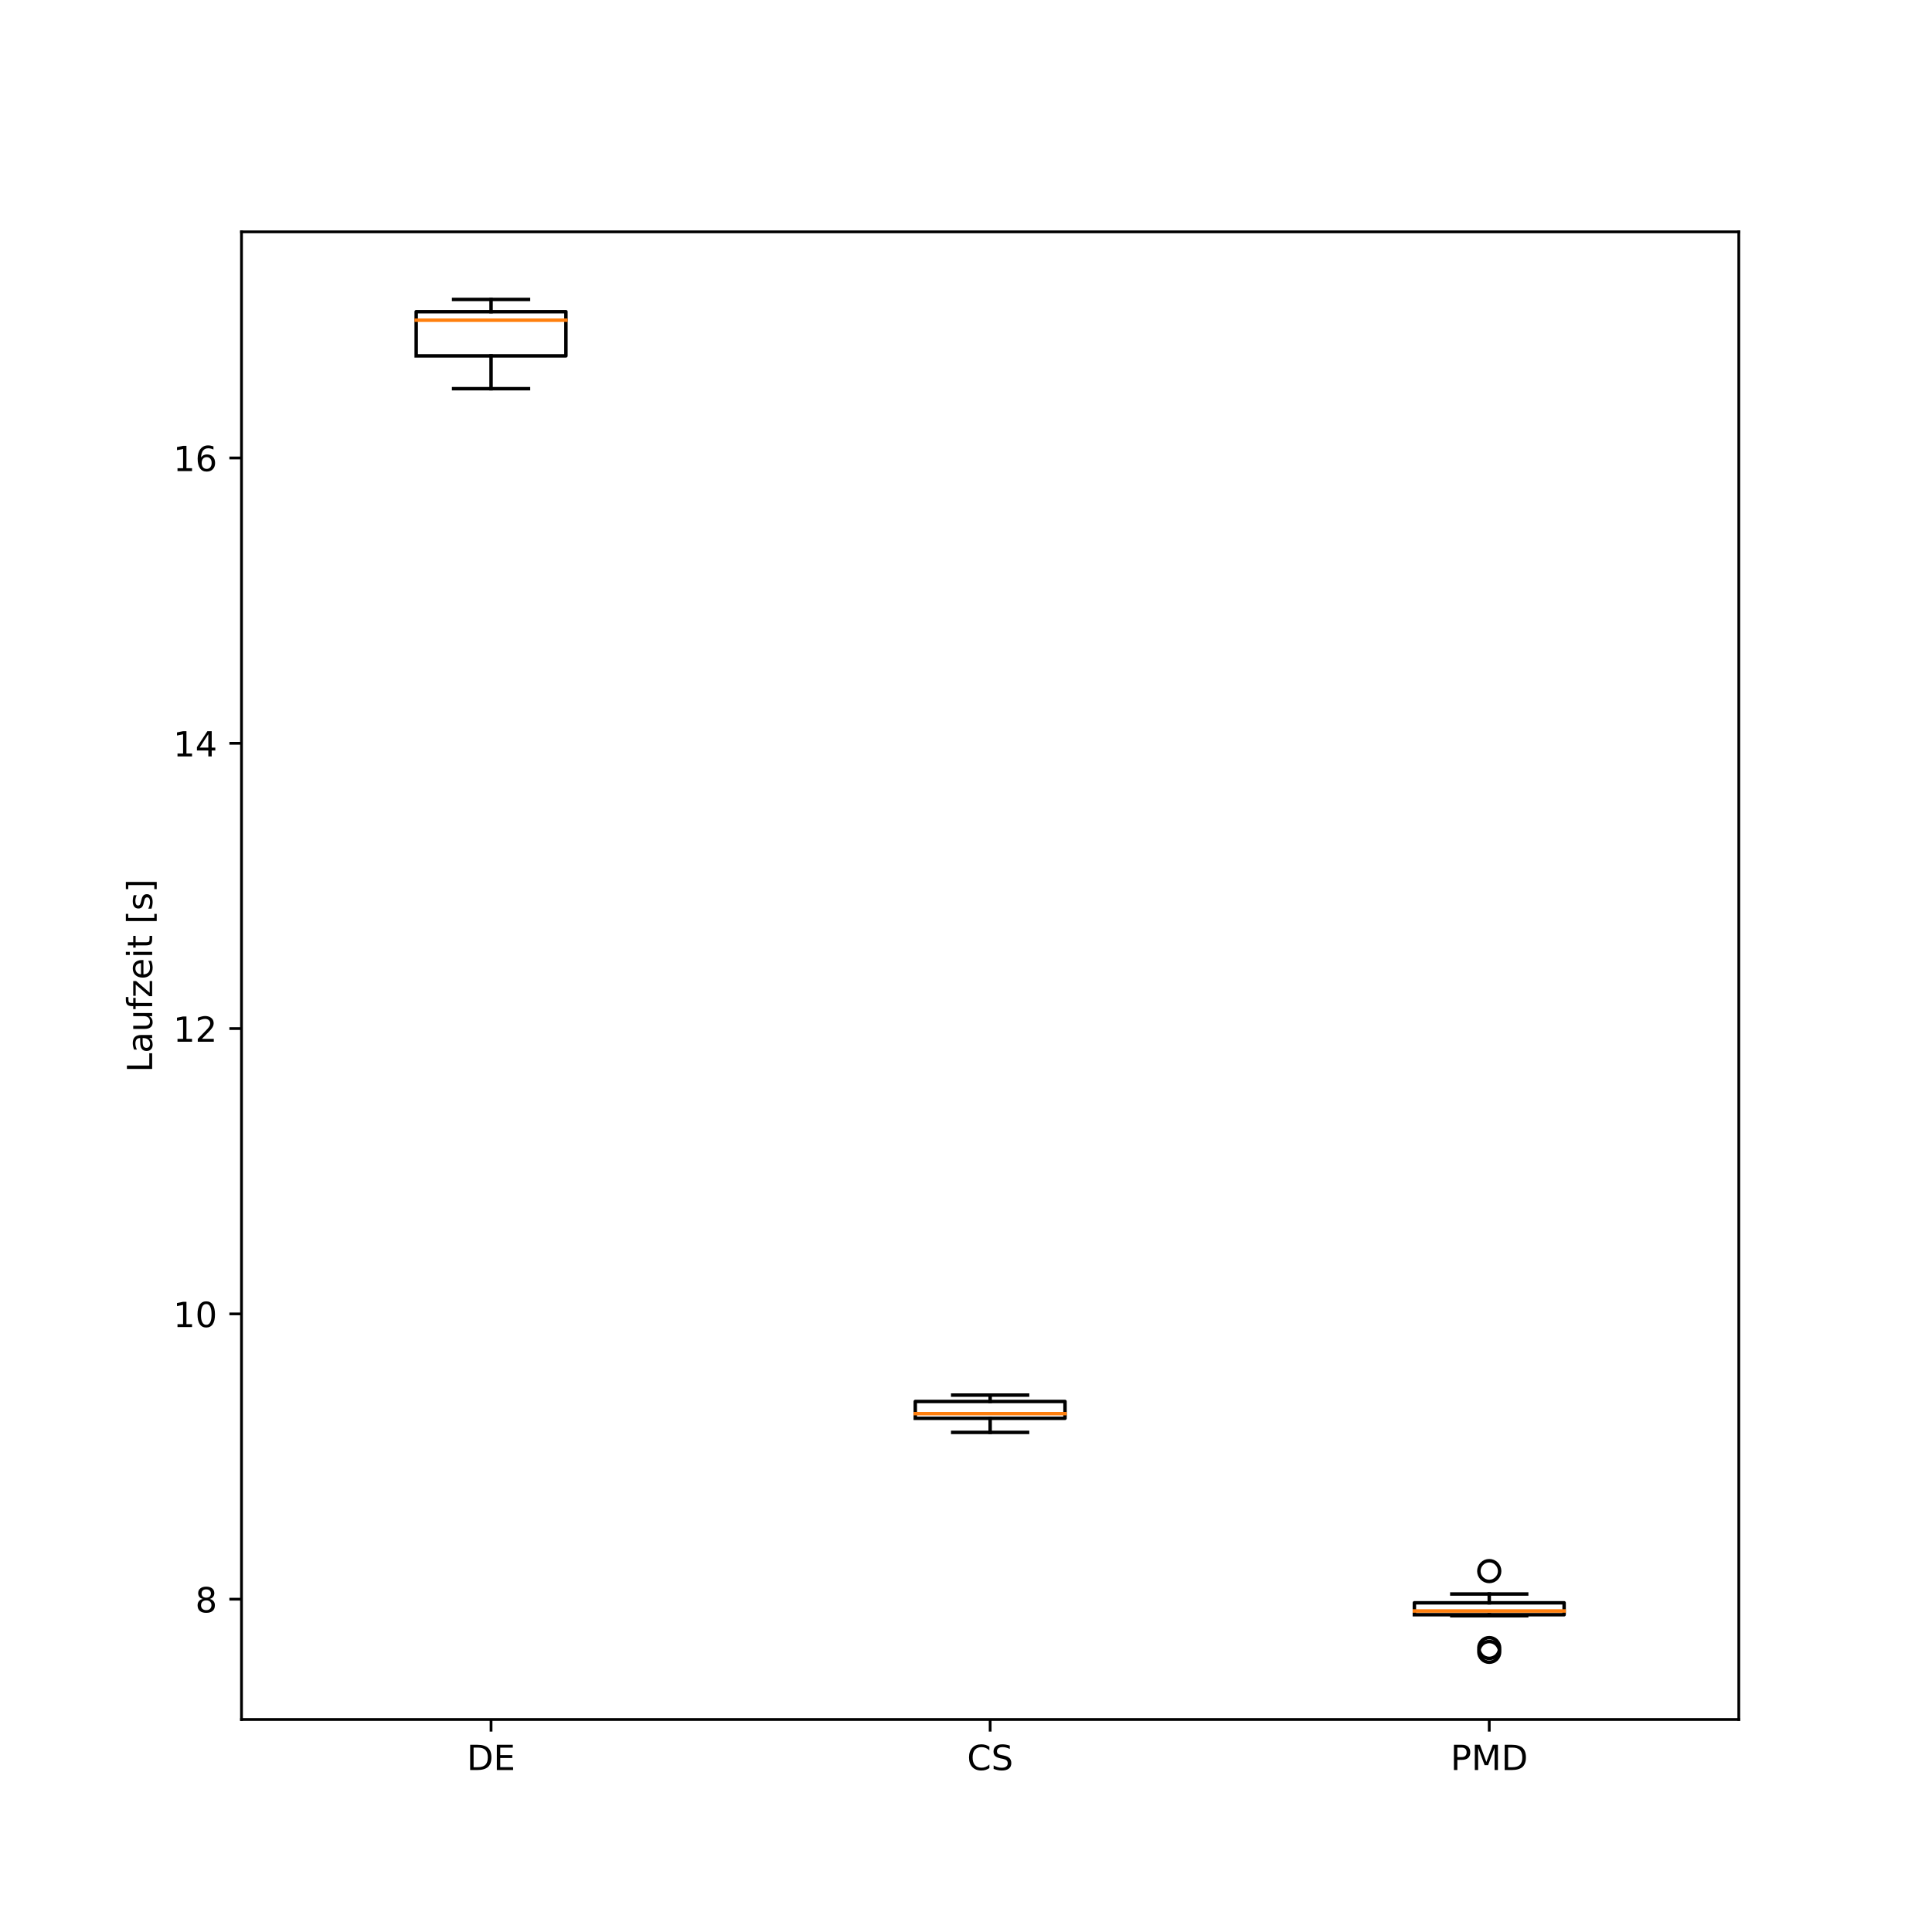
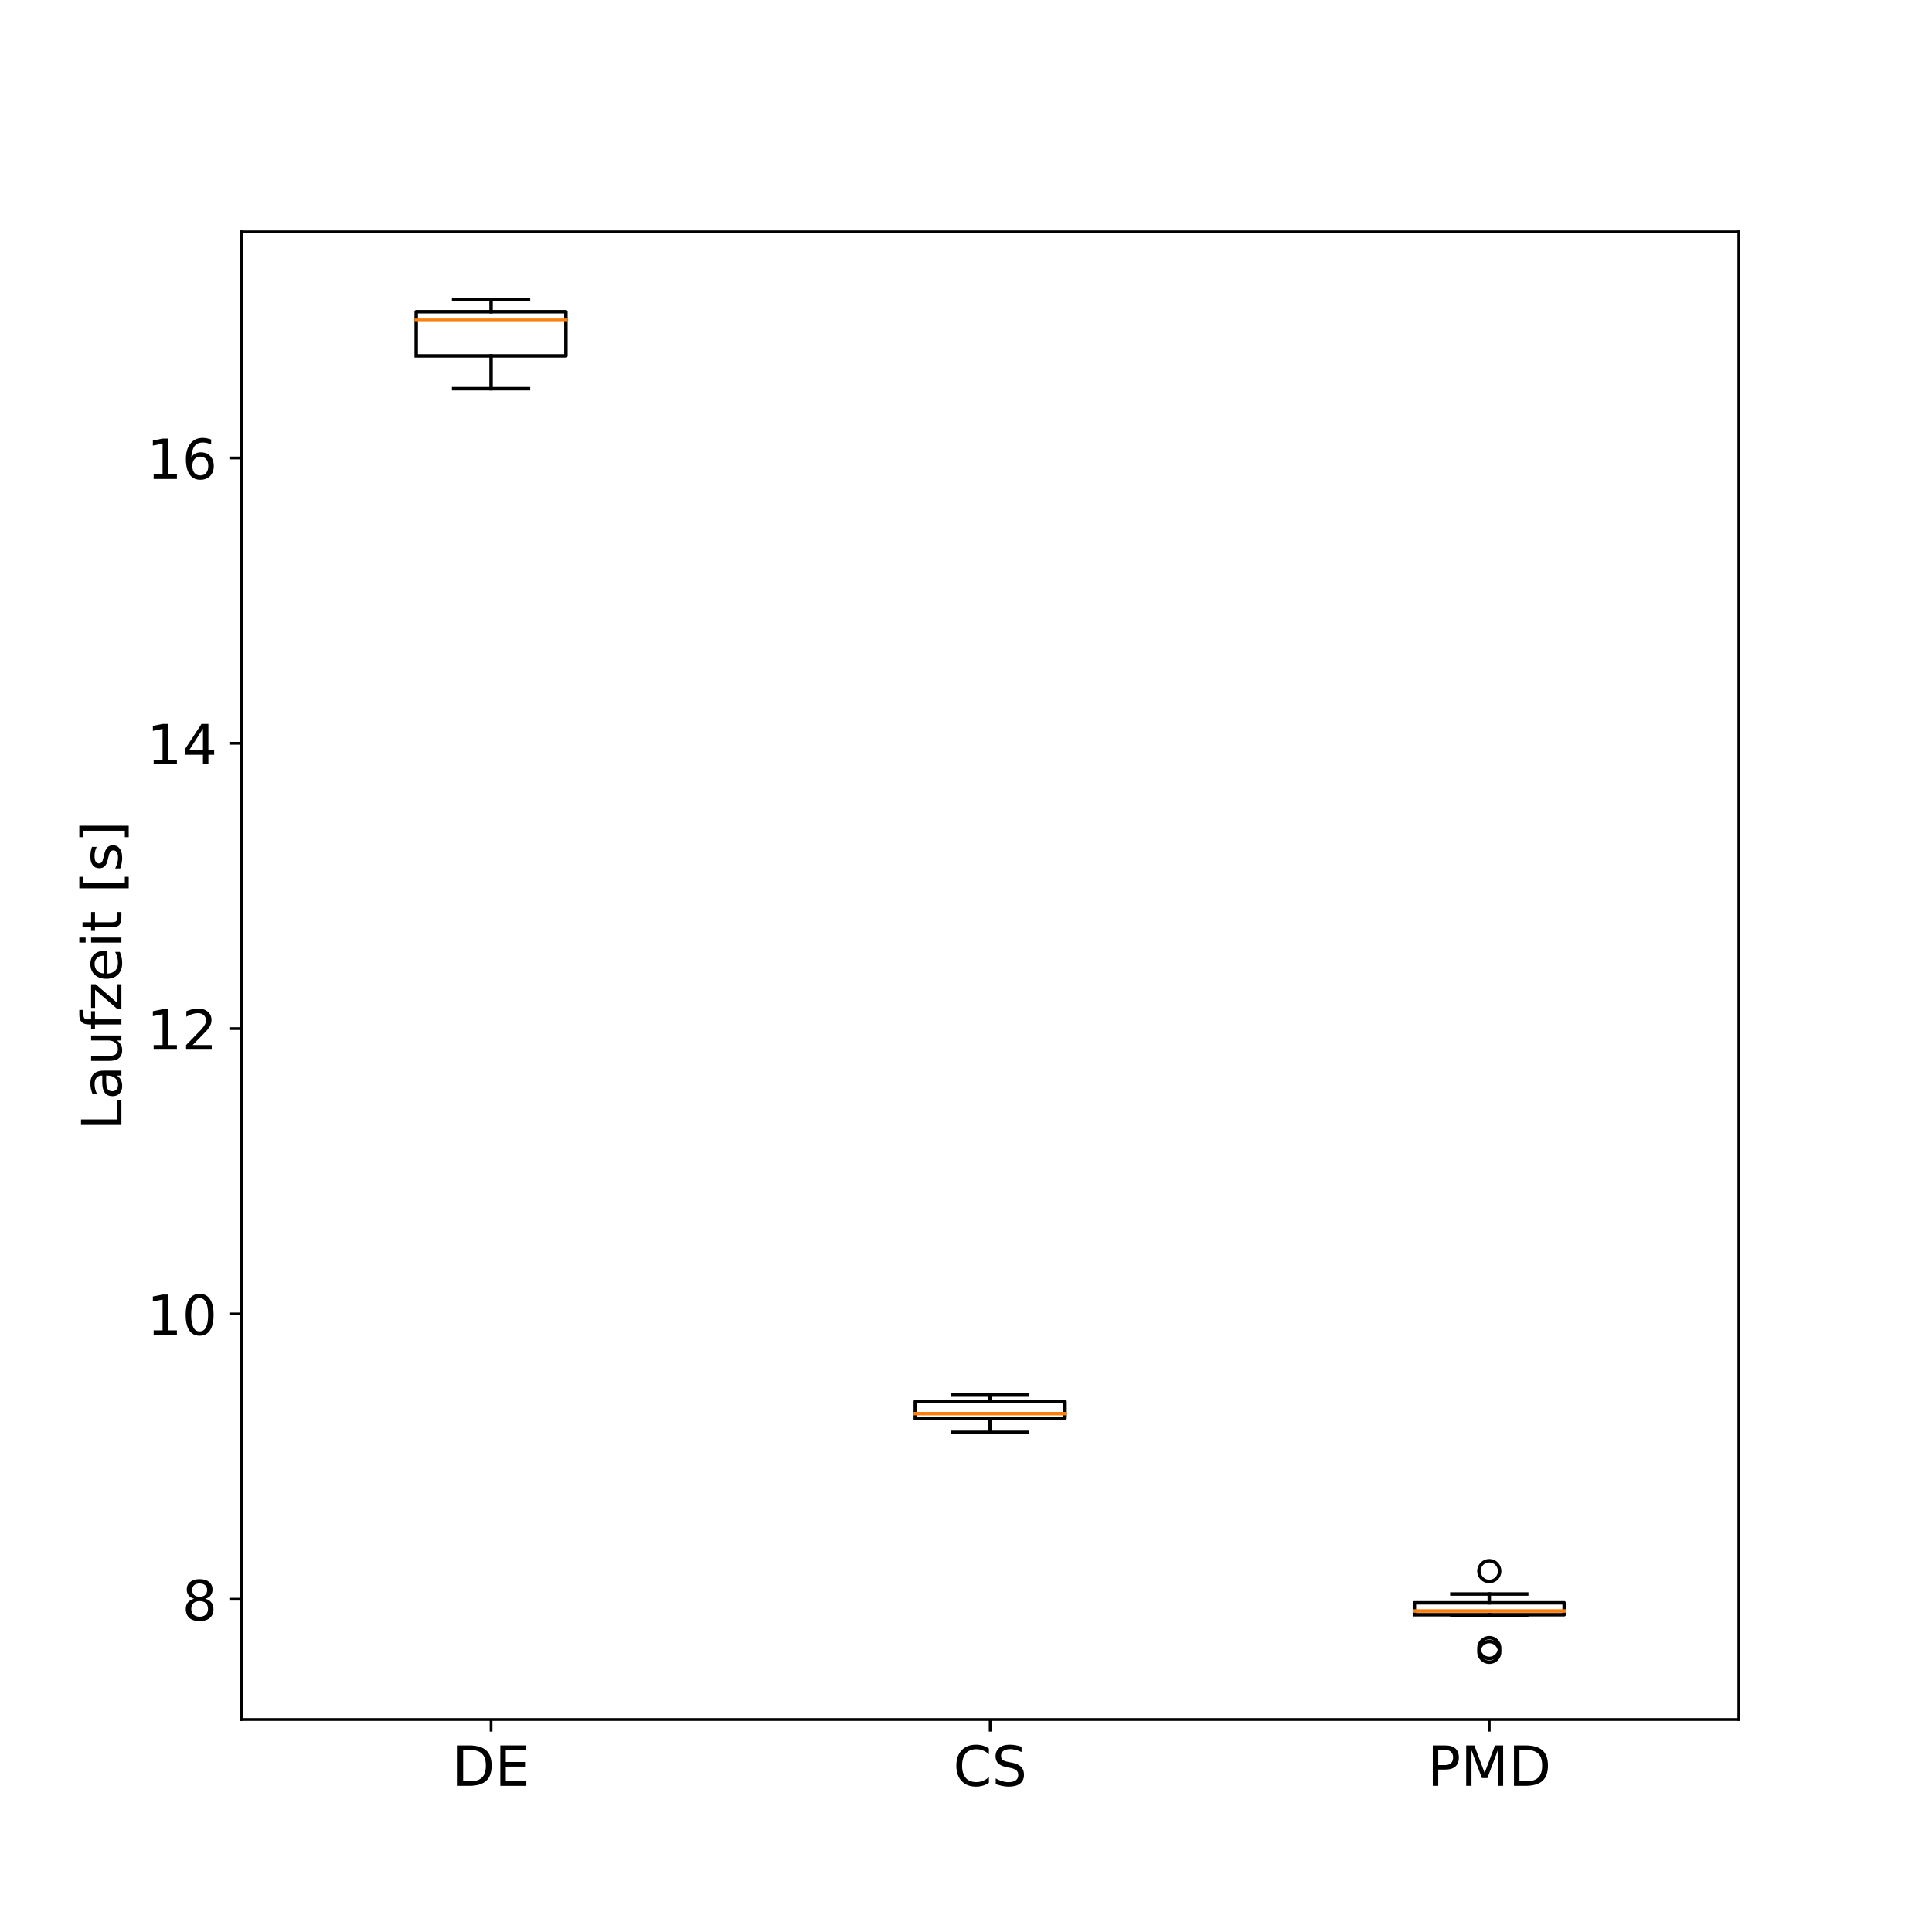
<svg xmlns="http://www.w3.org/2000/svg" xmlns:xlink="http://www.w3.org/1999/xlink" height="558pt" version="1.1" viewBox="0 0 558 558" width="558pt">
  <defs>
    <style type="text/css">*{stroke-linecap:butt;stroke-linejoin:round;}</style>
  </defs>
  <g id="figure_1">
    <g id="patch_1">
      <path d="M 0 558  L 558 558  L 558 0  L 0 0  z " style="fill:#ffffff;" />
    </g>
    <g id="axes_1">
      <g id="patch_2">
        <path d="M 69.75 496.62  L 502.2 496.62  L 502.2 66.96  L 69.75 66.96  z " style="fill:#ffffff;" />
      </g>
      <g id="matplotlib.axis_1">
        <g id="xtick_1">
          <g id="line2d_1">
            <defs>
-               <path d="M 0 0  L 0 3.5  " id="m7b63e7bf6f" style="stroke:#000000;stroke-width:0.8;" />
+               <path d="M 0 0  L 0 3.5  " id="maa8c1b8779" style="stroke:#000000;stroke-width:0.8;" />
            </defs>
            <g>
-               <use style="stroke:#000000;stroke-width:0.8;" x="141.825" xlink:href="#m7b63e7bf6f" y="496.62" />
+               <use style="stroke:#000000;stroke-width:0.8;" x="141.825" xlink:href="#maa8c1b8779" y="496.62" />
            </g>
          </g>
          <g id="text_1">
-             <g transform="translate(134.8156 511.2184)scale(0.1 -0.1)">
-               <defs>
-                 <path d="M 1259 4147  L 1259 519  L 2022 519  Q 2988 519 3436 956  Q 3884 1394 3884 2338  Q 3884 3275 3436 3711  Q 2988 4147 2022 4147  L 1259 4147  z M 628 4666  L 1925 4666  Q 3281 4666 3915 4102  Q 4550 3538 4550 2338  Q 4550 1131 3912 565  Q 3275 0 1925 0  L 628 0  L 628 4666  z " id="DejaVuSans-44" transform="scale(0.015625)" />
-                 <path d="M 628 4666  L 3578 4666  L 3578 4134  L 1259 4134  L 1259 2753  L 3481 2753  L 3481 2222  L 1259 2222  L 1259 531  L 3634 531  L 3634 0  L 628 0  L 628 4666  z " id="DejaVuSans-45" transform="scale(0.015625)" />
-               </defs>
-               <use xlink:href="#DejaVuSans-44" />
-               <use x="77.002" xlink:href="#DejaVuSans-45" />
+             <g transform="translate(130.61 515.7775)scale(0.16 -0.16)">
+               <defs>
+                 <path d="M 19.672 64.797  L 19.672 8.109  L 31.594 8.109  Q 46.688 8.109 53.688 14.938  Q 60.688 21.781 60.688 36.531  Q 60.688 51.172 53.688 57.984  Q 46.688 64.797 31.594 64.797  z M 9.812 72.906  L 30.078 72.906  Q 51.266 72.906 61.172 64.094  Q 71.094 55.281 71.094 36.531  Q 71.094 17.672 61.125 8.828  Q 51.172 0 30.078 0  L 9.812 0  z " id="DejaVuSans-68" />
+                 <path d="M 9.812 72.906  L 55.906 72.906  L 55.906 64.594  L 19.672 64.594  L 19.672 43.016  L 54.391 43.016  L 54.391 34.719  L 19.672 34.719  L 19.672 8.297  L 56.781 8.297  L 56.781 0  L 9.812 0  z " id="DejaVuSans-69" />
+               </defs>
+               <use xlink:href="#DejaVuSans-68" />
+               <use x="77.002" xlink:href="#DejaVuSans-69" />
            </g>
          </g>
        </g>
        <g id="xtick_2">
          <g id="line2d_2">
            <g>
-               <use style="stroke:#000000;stroke-width:0.8;" x="285.975" xlink:href="#m7b63e7bf6f" y="496.62" />
+               <use style="stroke:#000000;stroke-width:0.8;" x="285.975" xlink:href="#maa8c1b8779" y="496.62" />
            </g>
          </g>
          <g id="text_2">
-             <g transform="translate(279.3094 511.2184)scale(0.1 -0.1)">
-               <defs>
-                 <path d="M 4122 4306  L 4122 3641  Q 3803 3938 3442 4084  Q 3081 4231 2675 4231  Q 1875 4231 1450 3742  Q 1025 3253 1025 2328  Q 1025 1406 1450 917  Q 1875 428 2675 428  Q 3081 428 3442 575  Q 3803 722 4122 1019  L 4122 359  Q 3791 134 3420 21  Q 3050 -91 2638 -91  Q 1578 -91 968 557  Q 359 1206 359 2328  Q 359 3453 968 4101  Q 1578 4750 2638 4750  Q 3056 4750 3426 4639  Q 3797 4528 4122 4306  z " id="DejaVuSans-43" transform="scale(0.015625)" />
-                 <path d="M 3425 4513  L 3425 3897  Q 3066 4069 2747 4153  Q 2428 4238 2131 4238  Q 1616 4238 1336 4038  Q 1056 3838 1056 3469  Q 1056 3159 1242 3001  Q 1428 2844 1947 2747  L 2328 2669  Q 3034 2534 3370 2195  Q 3706 1856 3706 1288  Q 3706 609 3251 259  Q 2797 -91 1919 -91  Q 1588 -91 1214 -16  Q 841 59 441 206  L 441 856  Q 825 641 1194 531  Q 1563 422 1919 422  Q 2459 422 2753 634  Q 3047 847 3047 1241  Q 3047 1584 2836 1778  Q 2625 1972 2144 2069  L 1759 2144  Q 1053 2284 737 2584  Q 422 2884 422 3419  Q 422 4038 858 4394  Q 1294 4750 2059 4750  Q 2388 4750 2728 4690  Q 3069 4631 3425 4513  z " id="DejaVuSans-53" transform="scale(0.015625)" />
-               </defs>
-               <use xlink:href="#DejaVuSans-43" />
-               <use x="69.824" xlink:href="#DejaVuSans-53" />
+             <g transform="translate(275.31 515.7775)scale(0.16 -0.16)">
+               <defs>
+                 <path d="M 64.406 67.281  L 64.406 56.891  Q 59.422 61.531 53.781 63.812  Q 48.141 66.109 41.797 66.109  Q 29.297 66.109 22.656 58.469  Q 16.016 50.828 16.016 36.375  Q 16.016 21.969 22.656 14.328  Q 29.297 6.688 41.797 6.688  Q 48.141 6.688 53.781 8.984  Q 59.422 11.281 64.406 15.922  L 64.406 5.609  Q 59.234 2.094 53.438 0.328  Q 47.656 -1.422 41.219 -1.422  Q 24.656 -1.422 15.125 8.703  Q 5.609 18.844 5.609 36.375  Q 5.609 53.953 15.125 64.078  Q 24.656 74.219 41.219 74.219  Q 47.75 74.219 53.531 72.484  Q 59.328 70.75 64.406 67.281  z " id="DejaVuSans-67" />
+                 <path d="M 53.516 70.516  L 53.516 60.891  Q 47.906 63.578 42.922 64.891  Q 37.938 66.219 33.297 66.219  Q 25.25 66.219 20.875 63.094  Q 16.5 59.969 16.5 54.203  Q 16.5 49.359 19.406 46.891  Q 22.312 44.438 30.422 42.922  L 36.375 41.703  Q 47.406 39.594 52.656 34.297  Q 57.906 29 57.906 20.125  Q 57.906 9.516 50.797 4.047  Q 43.703 -1.422 29.984 -1.422  Q 24.812 -1.422 18.969 -0.25  Q 13.141 0.922 6.891 3.219  L 6.891 13.375  Q 12.891 10.016 18.656 8.297  Q 24.422 6.594 29.984 6.594  Q 38.422 6.594 43.016 9.906  Q 47.609 13.234 47.609 19.391  Q 47.609 24.75 44.312 27.781  Q 41.016 30.812 33.5 32.328  L 27.484 33.5  Q 16.453 35.688 11.516 40.375  Q 6.594 45.062 6.594 53.422  Q 6.594 63.094 13.406 68.656  Q 20.219 74.219 32.172 74.219  Q 37.312 74.219 42.625 73.281  Q 47.953 72.359 53.516 70.516  z " id="DejaVuSans-83" />
+               </defs>
+               <use xlink:href="#DejaVuSans-67" />
+               <use x="69.824" xlink:href="#DejaVuSans-83" />
            </g>
          </g>
        </g>
        <g id="xtick_3">
          <g id="line2d_3">
            <g>
-               <use style="stroke:#000000;stroke-width:0.8;" x="430.125" xlink:href="#m7b63e7bf6f" y="496.62" />
+               <use style="stroke:#000000;stroke-width:0.8;" x="430.125" xlink:href="#maa8c1b8779" y="496.62" />
            </g>
          </g>
          <g id="text_3">
-             <g transform="translate(418.9461 511.2184)scale(0.1 -0.1)">
-               <defs>
-                 <path d="M 1259 4147  L 1259 2394  L 2053 2394  Q 2494 2394 2734 2622  Q 2975 2850 2975 3272  Q 2975 3691 2734 3919  Q 2494 4147 2053 4147  L 1259 4147  z M 628 4666  L 2053 4666  Q 2838 4666 3239 4311  Q 3641 3956 3641 3272  Q 3641 2581 3239 2228  Q 2838 1875 2053 1875  L 1259 1875  L 1259 0  L 628 0  L 628 4666  z " id="DejaVuSans-50" transform="scale(0.015625)" />
-                 <path d="M 628 4666  L 1569 4666  L 2759 1491  L 3956 4666  L 4897 4666  L 4897 0  L 4281 0  L 4281 4097  L 3078 897  L 2444 897  L 1241 4097  L 1241 0  L 628 0  L 628 4666  z " id="DejaVuSans-4d" transform="scale(0.015625)" />
-               </defs>
-               <use xlink:href="#DejaVuSans-50" />
-               <use x="60.303" xlink:href="#DejaVuSans-4d" />
-               <use x="146.582" xlink:href="#DejaVuSans-44" />
+             <g transform="translate(412.2387 515.7775)scale(0.16 -0.16)">
+               <defs>
+                 <path d="M 19.672 64.797  L 19.672 37.406  L 32.078 37.406  Q 38.969 37.406 42.719 40.969  Q 46.484 44.531 46.484 51.125  Q 46.484 57.672 42.719 61.234  Q 38.969 64.797 32.078 64.797  z M 9.812 72.906  L 32.078 72.906  Q 44.344 72.906 50.609 67.359  Q 56.891 61.812 56.891 51.125  Q 56.891 40.328 50.609 34.812  Q 44.344 29.297 32.078 29.297  L 19.672 29.297  L 19.672 0  L 9.812 0  z " id="DejaVuSans-80" />
+                 <path d="M 9.812 72.906  L 24.516 72.906  L 43.109 23.297  L 61.812 72.906  L 76.516 72.906  L 76.516 0  L 66.891 0  L 66.891 64.016  L 48.094 14.016  L 38.188 14.016  L 19.391 64.016  L 19.391 0  L 9.812 0  z " id="DejaVuSans-77" />
+               </defs>
+               <use xlink:href="#DejaVuSans-80" />
+               <use x="60.303" xlink:href="#DejaVuSans-77" />
+               <use x="146.582" xlink:href="#DejaVuSans-68" />
            </g>
          </g>
        </g>
      </g>
      <g id="matplotlib.axis_2">
        <g id="ytick_1">
          <g id="line2d_4">
            <defs>
-               <path d="M 0 0  L -3.5 0  " id="m0426e2a16b" style="stroke:#000000;stroke-width:0.8;" />
+               <path d="M 0 0  L -3.5 0  " id="mec34c9806e" style="stroke:#000000;stroke-width:0.8;" />
            </defs>
            <g>
-               <use style="stroke:#000000;stroke-width:0.8;" x="69.75" xlink:href="#m0426e2a16b" y="461.879" />
+               <use style="stroke:#000000;stroke-width:0.8;" x="69.75" xlink:href="#mec34c9806e" y="461.879" />
            </g>
          </g>
          <g id="text_4">
-             <g transform="translate(56.3875 465.6785)scale(0.1 -0.1)">
-               <defs>
-                 <path d="M 2034 2216  Q 1584 2216 1326 1975  Q 1069 1734 1069 1313  Q 1069 891 1326 650  Q 1584 409 2034 409  Q 2484 409 2743 651  Q 3003 894 3003 1313  Q 3003 1734 2745 1975  Q 2488 2216 2034 2216  z M 1403 2484  Q 997 2584 770 2862  Q 544 3141 544 3541  Q 544 4100 942 4425  Q 1341 4750 2034 4750  Q 2731 4750 3128 4425  Q 3525 4100 3525 3541  Q 3525 3141 3298 2862  Q 3072 2584 2669 2484  Q 3125 2378 3379 2068  Q 3634 1759 3634 1313  Q 3634 634 3220 271  Q 2806 -91 2034 -91  Q 1263 -91 848 271  Q 434 634 434 1313  Q 434 1759 690 2068  Q 947 2378 1403 2484  z M 1172 3481  Q 1172 3119 1398 2916  Q 1625 2713 2034 2713  Q 2441 2713 2670 2916  Q 2900 3119 2900 3481  Q 2900 3844 2670 4047  Q 2441 4250 2034 4250  Q 1625 4250 1398 4047  Q 1172 3844 1172 3481  z " id="DejaVuSans-38" transform="scale(0.015625)" />
-               </defs>
-               <use xlink:href="#DejaVuSans-38" />
+             <g transform="translate(52.57 467.958)scale(0.16 -0.16)">
+               <defs>
+                 <path d="M 31.781 34.625  Q 24.75 34.625 20.719 30.859  Q 16.703 27.094 16.703 20.516  Q 16.703 13.922 20.719 10.156  Q 24.75 6.391 31.781 6.391  Q 38.812 6.391 42.859 10.172  Q 46.922 13.969 46.922 20.516  Q 46.922 27.094 42.891 30.859  Q 38.875 34.625 31.781 34.625  z M 21.922 38.812  Q 15.578 40.375 12.031 44.719  Q 8.5 49.078 8.5 55.328  Q 8.5 64.062 14.719 69.141  Q 20.953 74.219 31.781 74.219  Q 42.672 74.219 48.875 69.141  Q 55.078 64.062 55.078 55.328  Q 55.078 49.078 51.531 44.719  Q 48 40.375 41.703 38.812  Q 48.828 37.156 52.797 32.312  Q 56.781 27.484 56.781 20.516  Q 56.781 9.906 50.312 4.234  Q 43.844 -1.422 31.781 -1.422  Q 19.734 -1.422 13.25 4.234  Q 6.781 9.906 6.781 20.516  Q 6.781 27.484 10.781 32.312  Q 14.797 37.156 21.922 38.812  z M 18.312 54.391  Q 18.312 48.734 21.844 45.562  Q 25.391 42.391 31.781 42.391  Q 38.141 42.391 41.719 45.562  Q 45.312 48.734 45.312 54.391  Q 45.312 60.062 41.719 63.234  Q 38.141 66.406 31.781 66.406  Q 25.391 66.406 21.844 63.234  Q 18.312 60.062 18.312 54.391  z " id="DejaVuSans-56" />
+               </defs>
+               <use xlink:href="#DejaVuSans-56" />
            </g>
          </g>
        </g>
        <g id="ytick_2">
          <g id="line2d_5">
            <g>
-               <use style="stroke:#000000;stroke-width:0.8;" x="69.75" xlink:href="#m0426e2a16b" y="379.476" />
+               <use style="stroke:#000000;stroke-width:0.8;" x="69.75" xlink:href="#mec34c9806e" y="379.476" />
            </g>
          </g>
          <g id="text_5">
-             <g transform="translate(50.025 383.2751)scale(0.1 -0.1)">
-               <defs>
-                 <path d="M 794 531  L 1825 531  L 1825 4091  L 703 3866  L 703 4441  L 1819 4666  L 2450 4666  L 2450 531  L 3481 531  L 3481 0  L 794 0  L 794 531  z " id="DejaVuSans-31" transform="scale(0.015625)" />
-                 <path d="M 2034 4250  Q 1547 4250 1301 3770  Q 1056 3291 1056 2328  Q 1056 1369 1301 889  Q 1547 409 2034 409  Q 2525 409 2770 889  Q 3016 1369 3016 2328  Q 3016 3291 2770 3770  Q 2525 4250 2034 4250  z M 2034 4750  Q 2819 4750 3233 4129  Q 3647 3509 3647 2328  Q 3647 1150 3233 529  Q 2819 -91 2034 -91  Q 1250 -91 836 529  Q 422 1150 422 2328  Q 422 3509 836 4129  Q 1250 4750 2034 4750  z " id="DejaVuSans-30" transform="scale(0.015625)" />
-               </defs>
-               <use xlink:href="#DejaVuSans-31" />
-               <use x="63.623" xlink:href="#DejaVuSans-30" />
+             <g transform="translate(42.39 385.5547)scale(0.16 -0.16)">
+               <defs>
+                 <path d="M 12.406 8.297  L 28.516 8.297  L 28.516 63.922  L 10.984 60.406  L 10.984 69.391  L 28.422 72.906  L 38.281 72.906  L 38.281 8.297  L 54.391 8.297  L 54.391 0  L 12.406 0  z " id="DejaVuSans-49" />
+                 <path d="M 31.781 66.406  Q 24.172 66.406 20.328 58.906  Q 16.5 51.422 16.5 36.375  Q 16.5 21.391 20.328 13.891  Q 24.172 6.391 31.781 6.391  Q 39.453 6.391 43.281 13.891  Q 47.125 21.391 47.125 36.375  Q 47.125 51.422 43.281 58.906  Q 39.453 66.406 31.781 66.406  z M 31.781 74.219  Q 44.047 74.219 50.516 64.516  Q 56.984 54.828 56.984 36.375  Q 56.984 17.969 50.516 8.266  Q 44.047 -1.422 31.781 -1.422  Q 19.531 -1.422 13.062 8.266  Q 6.594 17.969 6.594 36.375  Q 6.594 54.828 13.062 64.516  Q 19.531 74.219 31.781 74.219  z " id="DejaVuSans-48" />
+               </defs>
+               <use xlink:href="#DejaVuSans-49" />
+               <use x="63.623" xlink:href="#DejaVuSans-48" />
            </g>
          </g>
        </g>
        <g id="ytick_3">
          <g id="line2d_6">
            <g>
-               <use style="stroke:#000000;stroke-width:0.8;" x="69.75" xlink:href="#m0426e2a16b" y="297.073" />
+               <use style="stroke:#000000;stroke-width:0.8;" x="69.75" xlink:href="#mec34c9806e" y="297.073" />
            </g>
          </g>
          <g id="text_6">
-             <g transform="translate(50.025 300.8718)scale(0.1 -0.1)">
-               <defs>
-                 <path d="M 1228 531  L 3431 531  L 3431 0  L 469 0  L 469 531  Q 828 903 1448 1529  Q 2069 2156 2228 2338  Q 2531 2678 2651 2914  Q 2772 3150 2772 3378  Q 2772 3750 2511 3984  Q 2250 4219 1831 4219  Q 1534 4219 1204 4116  Q 875 4013 500 3803  L 500 4441  Q 881 4594 1212 4672  Q 1544 4750 1819 4750  Q 2544 4750 2975 4387  Q 3406 4025 3406 3419  Q 3406 3131 3298 2873  Q 3191 2616 2906 2266  Q 2828 2175 2409 1742  Q 1991 1309 1228 531  z " id="DejaVuSans-32" transform="scale(0.015625)" />
-               </defs>
-               <use xlink:href="#DejaVuSans-31" />
-               <use x="63.623" xlink:href="#DejaVuSans-32" />
+             <g transform="translate(42.39 303.1513)scale(0.16 -0.16)">
+               <defs>
+                 <path d="M 19.188 8.297  L 53.609 8.297  L 53.609 0  L 7.328 0  L 7.328 8.297  Q 12.938 14.109 22.625 23.891  Q 32.328 33.688 34.812 36.531  Q 39.547 41.844 41.422 45.531  Q 43.312 49.219 43.312 52.781  Q 43.312 58.594 39.234 62.25  Q 35.156 65.922 28.609 65.922  Q 23.969 65.922 18.812 64.312  Q 13.672 62.703 7.812 59.422  L 7.812 69.391  Q 13.766 71.781 18.938 73  Q 24.125 74.219 28.422 74.219  Q 39.75 74.219 46.484 68.547  Q 53.219 62.891 53.219 53.422  Q 53.219 48.922 51.531 44.891  Q 49.859 40.875 45.406 35.406  Q 44.188 33.984 37.641 27.219  Q 31.109 20.453 19.188 8.297  z " id="DejaVuSans-50" />
+               </defs>
+               <use xlink:href="#DejaVuSans-49" />
+               <use x="63.623" xlink:href="#DejaVuSans-50" />
            </g>
          </g>
        </g>
        <g id="ytick_4">
          <g id="line2d_7">
            <g>
-               <use style="stroke:#000000;stroke-width:0.8;" x="69.75" xlink:href="#m0426e2a16b" y="214.669" />
+               <use style="stroke:#000000;stroke-width:0.8;" x="69.75" xlink:href="#mec34c9806e" y="214.669" />
            </g>
          </g>
          <g id="text_7">
-             <g transform="translate(50.025 218.4684)scale(0.1 -0.1)">
-               <defs>
-                 <path d="M 2419 4116  L 825 1625  L 2419 1625  L 2419 4116  z M 2253 4666  L 3047 4666  L 3047 1625  L 3713 1625  L 3713 1100  L 3047 1100  L 3047 0  L 2419 0  L 2419 1100  L 313 1100  L 313 1709  L 2253 4666  z " id="DejaVuSans-34" transform="scale(0.015625)" />
-               </defs>
-               <use xlink:href="#DejaVuSans-31" />
-               <use x="63.623" xlink:href="#DejaVuSans-34" />
+             <g transform="translate(42.39 220.748)scale(0.16 -0.16)">
+               <defs>
+                 <path d="M 37.797 64.312  L 12.891 25.391  L 37.797 25.391  z M 35.203 72.906  L 47.609 72.906  L 47.609 25.391  L 58.016 25.391  L 58.016 17.188  L 47.609 17.188  L 47.609 0  L 37.797 0  L 37.797 17.188  L 4.891 17.188  L 4.891 26.703  z " id="DejaVuSans-52" />
+               </defs>
+               <use xlink:href="#DejaVuSans-49" />
+               <use x="63.623" xlink:href="#DejaVuSans-52" />
            </g>
          </g>
        </g>
        <g id="ytick_5">
          <g id="line2d_8">
            <g>
-               <use style="stroke:#000000;stroke-width:0.8;" x="69.75" xlink:href="#m0426e2a16b" y="132.266" />
+               <use style="stroke:#000000;stroke-width:0.8;" x="69.75" xlink:href="#mec34c9806e" y="132.266" />
            </g>
          </g>
          <g id="text_8">
-             <g transform="translate(50.025 136.0651)scale(0.1 -0.1)">
-               <defs>
-                 <path d="M 2113 2584  Q 1688 2584 1439 2293  Q 1191 2003 1191 1497  Q 1191 994 1439 701  Q 1688 409 2113 409  Q 2538 409 2786 701  Q 3034 994 3034 1497  Q 3034 2003 2786 2293  Q 2538 2584 2113 2584  z M 3366 4563  L 3366 3988  Q 3128 4100 2886 4159  Q 2644 4219 2406 4219  Q 1781 4219 1451 3797  Q 1122 3375 1075 2522  Q 1259 2794 1537 2939  Q 1816 3084 2150 3084  Q 2853 3084 3261 2657  Q 3669 2231 3669 1497  Q 3669 778 3244 343  Q 2819 -91 2113 -91  Q 1303 -91 875 529  Q 447 1150 447 2328  Q 447 3434 972 4092  Q 1497 4750 2381 4750  Q 2619 4750 2861 4703  Q 3103 4656 3366 4563  z " id="DejaVuSans-36" transform="scale(0.015625)" />
-               </defs>
-               <use xlink:href="#DejaVuSans-31" />
-               <use x="63.623" xlink:href="#DejaVuSans-36" />
+             <g transform="translate(42.39 138.3446)scale(0.16 -0.16)">
+               <defs>
+                 <path d="M 33.016 40.375  Q 26.375 40.375 22.484 35.828  Q 18.609 31.297 18.609 23.391  Q 18.609 15.531 22.484 10.953  Q 26.375 6.391 33.016 6.391  Q 39.656 6.391 43.531 10.953  Q 47.406 15.531 47.406 23.391  Q 47.406 31.297 43.531 35.828  Q 39.656 40.375 33.016 40.375  z M 52.594 71.297  L 52.594 62.312  Q 48.875 64.062 45.094 64.984  Q 41.312 65.922 37.594 65.922  Q 27.828 65.922 22.672 59.328  Q 17.531 52.734 16.797 39.406  Q 19.672 43.656 24.016 45.922  Q 28.375 48.188 33.594 48.188  Q 44.578 48.188 50.953 41.516  Q 57.328 34.859 57.328 23.391  Q 57.328 12.156 50.688 5.359  Q 44.047 -1.422 33.016 -1.422  Q 20.359 -1.422 13.672 8.266  Q 6.984 17.969 6.984 36.375  Q 6.984 53.656 15.188 63.938  Q 23.391 74.219 37.203 74.219  Q 40.922 74.219 44.703 73.484  Q 48.484 72.75 52.594 71.297  z " id="DejaVuSans-54" />
+               </defs>
+               <use xlink:href="#DejaVuSans-49" />
+               <use x="63.623" xlink:href="#DejaVuSans-54" />
            </g>
          </g>
        </g>
        <g id="text_9">
-           <g transform="translate(43.94531 309.7142)rotate(-90)scale(0.1 -0.1)">
+           <g transform="translate(35.0625 326.4688)rotate(-90)scale(0.16 -0.16)">
            <defs>
-               <path d="M 628 4666  L 1259 4666  L 1259 531  L 3531 531  L 3531 0  L 628 0  L 628 4666  z " id="DejaVuSans-4c" transform="scale(0.015625)" />
-               <path d="M 2194 1759  Q 1497 1759 1228 1600  Q 959 1441 959 1056  Q 959 750 1161 570  Q 1363 391 1709 391  Q 2188 391 2477 730  Q 2766 1069 2766 1631  L 2766 1759  L 2194 1759  z M 3341 1997  L 3341 0  L 2766 0  L 2766 531  Q 2569 213 2275 61  Q 1981 -91 1556 -91  Q 1019 -91 701 211  Q 384 513 384 1019  Q 384 1609 779 1909  Q 1175 2209 1959 2209  L 2766 2209  L 2766 2266  Q 2766 2663 2505 2880  Q 2244 3097 1772 3097  Q 1472 3097 1187 3025  Q 903 2953 641 2809  L 641 3341  Q 956 3463 1253 3523  Q 1550 3584 1831 3584  Q 2591 3584 2966 3190  Q 3341 2797 3341 1997  z " id="DejaVuSans-61" transform="scale(0.015625)" />
-               <path d="M 544 1381  L 544 3500  L 1119 3500  L 1119 1403  Q 1119 906 1312 657  Q 1506 409 1894 409  Q 2359 409 2629 706  Q 2900 1003 2900 1516  L 2900 3500  L 3475 3500  L 3475 0  L 2900 0  L 2900 538  Q 2691 219 2414 64  Q 2138 -91 1772 -91  Q 1169 -91 856 284  Q 544 659 544 1381  z M 1991 3584  L 1991 3584  z " id="DejaVuSans-75" transform="scale(0.015625)" />
-               <path d="M 2375 4863  L 2375 4384  L 1825 4384  Q 1516 4384 1395 4259  Q 1275 4134 1275 3809  L 1275 3500  L 2222 3500  L 2222 3053  L 1275 3053  L 1275 0  L 697 0  L 697 3053  L 147 3053  L 147 3500  L 697 3500  L 697 3744  Q 697 4328 969 4595  Q 1241 4863 1831 4863  L 2375 4863  z " id="DejaVuSans-66" transform="scale(0.015625)" />
-               <path d="M 353 3500  L 3084 3500  L 3084 2975  L 922 459  L 3084 459  L 3084 0  L 275 0  L 275 525  L 2438 3041  L 353 3041  L 353 3500  z " id="DejaVuSans-7a" transform="scale(0.015625)" />
-               <path d="M 3597 1894  L 3597 1613  L 953 1613  Q 991 1019 1311 708  Q 1631 397 2203 397  Q 2534 397 2845 478  Q 3156 559 3463 722  L 3463 178  Q 3153 47 2828 -22  Q 2503 -91 2169 -91  Q 1331 -91 842 396  Q 353 884 353 1716  Q 353 2575 817 3079  Q 1281 3584 2069 3584  Q 2775 3584 3186 3129  Q 3597 2675 3597 1894  z M 3022 2063  Q 3016 2534 2758 2815  Q 2500 3097 2075 3097  Q 1594 3097 1305 2825  Q 1016 2553 972 2059  L 3022 2063  z " id="DejaVuSans-65" transform="scale(0.015625)" />
-               <path d="M 603 3500  L 1178 3500  L 1178 0  L 603 0  L 603 3500  z M 603 4863  L 1178 4863  L 1178 4134  L 603 4134  L 603 4863  z " id="DejaVuSans-69" transform="scale(0.015625)" />
-               <path d="M 1172 4494  L 1172 3500  L 2356 3500  L 2356 3053  L 1172 3053  L 1172 1153  Q 1172 725 1289 603  Q 1406 481 1766 481  L 2356 481  L 2356 0  L 1766 0  Q 1100 0 847 248  Q 594 497 594 1153  L 594 3053  L 172 3053  L 172 3500  L 594 3500  L 594 4494  L 1172 4494  z " id="DejaVuSans-74" transform="scale(0.015625)" />
-               <path id="DejaVuSans-20" transform="scale(0.015625)" />
-               <path d="M 550 4863  L 1875 4863  L 1875 4416  L 1125 4416  L 1125 -397  L 1875 -397  L 1875 -844  L 550 -844  L 550 4863  z " id="DejaVuSans-5b" transform="scale(0.015625)" />
-               <path d="M 2834 3397  L 2834 2853  Q 2591 2978 2328 3040  Q 2066 3103 1784 3103  Q 1356 3103 1142 2972  Q 928 2841 928 2578  Q 928 2378 1081 2264  Q 1234 2150 1697 2047  L 1894 2003  Q 2506 1872 2764 1633  Q 3022 1394 3022 966  Q 3022 478 2636 193  Q 2250 -91 1575 -91  Q 1294 -91 989 -36  Q 684 19 347 128  L 347 722  Q 666 556 975 473  Q 1284 391 1588 391  Q 1994 391 2212 530  Q 2431 669 2431 922  Q 2431 1156 2273 1281  Q 2116 1406 1581 1522  L 1381 1569  Q 847 1681 609 1914  Q 372 2147 372 2553  Q 372 3047 722 3315  Q 1072 3584 1716 3584  Q 2034 3584 2315 3537  Q 2597 3491 2834 3397  z " id="DejaVuSans-73" transform="scale(0.015625)" />
-               <path d="M 1947 4863  L 1947 -844  L 622 -844  L 622 -397  L 1369 -397  L 1369 4416  L 622 4416  L 622 4863  L 1947 4863  z " id="DejaVuSans-5d" transform="scale(0.015625)" />
+               <path d="M 9.812 72.906  L 19.672 72.906  L 19.672 8.297  L 55.172 8.297  L 55.172 0  L 9.812 0  z " id="DejaVuSans-76" />
+               <path d="M 34.281 27.484  Q 23.391 27.484 19.188 25  Q 14.984 22.516 14.984 16.5  Q 14.984 11.719 18.141 8.906  Q 21.297 6.109 26.703 6.109  Q 34.188 6.109 38.703 11.406  Q 43.219 16.703 43.219 25.484  L 43.219 27.484  z M 52.203 31.203  L 52.203 0  L 43.219 0  L 43.219 8.297  Q 40.141 3.328 35.547 0.953  Q 30.953 -1.422 24.312 -1.422  Q 15.922 -1.422 10.953 3.297  Q 6 8.016 6 15.922  Q 6 25.141 12.172 29.828  Q 18.359 34.516 30.609 34.516  L 43.219 34.516  L 43.219 35.406  Q 43.219 41.609 39.141 45  Q 35.062 48.391 27.688 48.391  Q 23 48.391 18.547 47.266  Q 14.109 46.141 10.016 43.891  L 10.016 52.203  Q 14.938 54.109 19.578 55.047  Q 24.219 56 28.609 56  Q 40.484 56 46.344 49.844  Q 52.203 43.703 52.203 31.203  z " id="DejaVuSans-97" />
+               <path d="M 8.5 21.578  L 8.5 54.688  L 17.484 54.688  L 17.484 21.922  Q 17.484 14.156 20.5 10.266  Q 23.531 6.391 29.594 6.391  Q 36.859 6.391 41.078 11.031  Q 45.312 15.672 45.312 23.688  L 45.312 54.688  L 54.297 54.688  L 54.297 0  L 45.312 0  L 45.312 8.406  Q 42.047 3.422 37.719 1  Q 33.406 -1.422 27.688 -1.422  Q 18.266 -1.422 13.375 4.438  Q 8.5 10.297 8.5 21.578  z M 31.109 56  z " id="DejaVuSans-117" />
+               <path d="M 37.109 75.984  L 37.109 68.5  L 28.516 68.5  Q 23.688 68.5 21.797 66.547  Q 19.922 64.594 19.922 59.516  L 19.922 54.688  L 34.719 54.688  L 34.719 47.703  L 19.922 47.703  L 19.922 0  L 10.891 0  L 10.891 47.703  L 2.297 47.703  L 2.297 54.688  L 10.891 54.688  L 10.891 58.5  Q 10.891 67.625 15.141 71.797  Q 19.391 75.984 28.609 75.984  z " id="DejaVuSans-102" />
+               <path d="M 5.516 54.688  L 48.188 54.688  L 48.188 46.484  L 14.406 7.172  L 48.188 7.172  L 48.188 0  L 4.297 0  L 4.297 8.203  L 38.094 47.516  L 5.516 47.516  z " id="DejaVuSans-122" />
+               <path d="M 56.203 29.594  L 56.203 25.203  L 14.891 25.203  Q 15.484 15.922 20.484 11.062  Q 25.484 6.203 34.422 6.203  Q 39.594 6.203 44.453 7.469  Q 49.312 8.734 54.109 11.281  L 54.109 2.781  Q 49.266 0.734 44.188 -0.344  Q 39.109 -1.422 33.891 -1.422  Q 20.797 -1.422 13.156 6.188  Q 5.516 13.812 5.516 26.812  Q 5.516 40.234 12.766 48.109  Q 20.016 56 32.328 56  Q 43.359 56 49.781 48.891  Q 56.203 41.797 56.203 29.594  z M 47.219 32.234  Q 47.125 39.594 43.094 43.984  Q 39.062 48.391 32.422 48.391  Q 24.906 48.391 20.391 44.141  Q 15.875 39.891 15.188 32.172  z " id="DejaVuSans-101" />
+               <path d="M 9.422 54.688  L 18.406 54.688  L 18.406 0  L 9.422 0  z M 9.422 75.984  L 18.406 75.984  L 18.406 64.594  L 9.422 64.594  z " id="DejaVuSans-105" />
+               <path d="M 18.312 70.219  L 18.312 54.688  L 36.812 54.688  L 36.812 47.703  L 18.312 47.703  L 18.312 18.016  Q 18.312 11.328 20.141 9.422  Q 21.969 7.516 27.594 7.516  L 36.812 7.516  L 36.812 0  L 27.594 0  Q 17.188 0 13.234 3.875  Q 9.281 7.766 9.281 18.016  L 9.281 47.703  L 2.688 47.703  L 2.688 54.688  L 9.281 54.688  L 9.281 70.219  z " id="DejaVuSans-116" />
+               <path id="DejaVuSans-32" />
+               <path d="M 8.594 75.984  L 29.297 75.984  L 29.297 69  L 17.578 69  L 17.578 -6.203  L 29.297 -6.203  L 29.297 -13.188  L 8.594 -13.188  z " id="DejaVuSans-91" />
+               <path d="M 44.281 53.078  L 44.281 44.578  Q 40.484 46.531 36.375 47.5  Q 32.281 48.484 27.875 48.484  Q 21.188 48.484 17.844 46.438  Q 14.5 44.391 14.5 40.281  Q 14.5 37.156 16.891 35.375  Q 19.281 33.594 26.516 31.984  L 29.594 31.297  Q 39.156 29.25 43.188 25.516  Q 47.219 21.781 47.219 15.094  Q 47.219 7.469 41.188 3.016  Q 35.156 -1.422 24.609 -1.422  Q 20.219 -1.422 15.453 -0.562  Q 10.688 0.297 5.422 2  L 5.422 11.281  Q 10.406 8.688 15.234 7.391  Q 20.062 6.109 24.812 6.109  Q 31.156 6.109 34.562 8.281  Q 37.984 10.453 37.984 14.406  Q 37.984 18.062 35.516 20.016  Q 33.062 21.969 24.703 23.781  L 21.578 24.516  Q 13.234 26.266 9.516 29.906  Q 5.812 33.547 5.812 39.891  Q 5.812 47.609 11.281 51.797  Q 16.75 56 26.812 56  Q 31.781 56 36.172 55.266  Q 40.578 54.547 44.281 53.078  z " id="DejaVuSans-115" />
+               <path d="M 30.422 75.984  L 30.422 -13.188  L 9.719 -13.188  L 9.719 -6.203  L 21.391 -6.203  L 21.391 69  L 9.719 69  L 9.719 75.984  z " id="DejaVuSans-93" />
            </defs>
-             <use xlink:href="#DejaVuSans-4c" />
-             <use x="55.713" xlink:href="#DejaVuSans-61" />
-             <use x="116.992" xlink:href="#DejaVuSans-75" />
-             <use x="180.371" xlink:href="#DejaVuSans-66" />
-             <use x="215.576" xlink:href="#DejaVuSans-7a" />
-             <use x="268.066" xlink:href="#DejaVuSans-65" />
-             <use x="329.59" xlink:href="#DejaVuSans-69" />
-             <use x="357.373" xlink:href="#DejaVuSans-74" />
-             <use x="396.582" xlink:href="#DejaVuSans-20" />
-             <use x="428.369" xlink:href="#DejaVuSans-5b" />
-             <use x="467.383" xlink:href="#DejaVuSans-73" />
-             <use x="519.482" xlink:href="#DejaVuSans-5d" />
+             <use xlink:href="#DejaVuSans-76" />
+             <use x="55.713" xlink:href="#DejaVuSans-97" />
+             <use x="116.992" xlink:href="#DejaVuSans-117" />
+             <use x="180.371" xlink:href="#DejaVuSans-102" />
+             <use x="215.576" xlink:href="#DejaVuSans-122" />
+             <use x="268.066" xlink:href="#DejaVuSans-101" />
+             <use x="329.59" xlink:href="#DejaVuSans-105" />
+             <use x="357.373" xlink:href="#DejaVuSans-116" />
+             <use x="396.582" xlink:href="#DejaVuSans-32" />
+             <use x="428.369" xlink:href="#DejaVuSans-91" />
+             <use x="467.383" xlink:href="#DejaVuSans-115" />
+             <use x="519.482" xlink:href="#DejaVuSans-93" />
          </g>
        </g>
      </g>
      <g id="line2d_9">
-         <path clip-path="url(#pdfbda1436a)" d="M 120.203 102.779  L 163.447 102.779  L 163.447 90.019  L 120.203 90.019  L 120.203 102.779  " style="fill:none;stroke:#000000;stroke-linecap:square;" />
+         <path clip-path="url(#pad56f791e2)" d="M 120.203 102.779  L 163.447 102.779  L 163.447 90.019  L 120.203 90.019  L 120.203 102.779  " style="fill:none;stroke:#000000;stroke-linecap:square;" />
      </g>
      <g id="line2d_10">
-         <path clip-path="url(#pdfbda1436a)" d="M 141.825 102.779  L 141.825 112.26  " style="fill:none;stroke:#000000;stroke-linecap:square;" />
+         <path clip-path="url(#pad56f791e2)" d="M 141.825 102.779  L 141.825 112.26  " style="fill:none;stroke:#000000;stroke-linecap:square;" />
      </g>
      <g id="line2d_11">
-         <path clip-path="url(#pdfbda1436a)" d="M 141.825 90.019  L 141.825 86.49  " style="fill:none;stroke:#000000;stroke-linecap:square;" />
+         <path clip-path="url(#pad56f791e2)" d="M 141.825 90.019  L 141.825 86.49  " style="fill:none;stroke:#000000;stroke-linecap:square;" />
      </g>
      <g id="line2d_12">
-         <path clip-path="url(#pdfbda1436a)" d="M 131.014 112.26  L 152.636 112.26  " style="fill:none;stroke:#000000;stroke-linecap:square;" />
+         <path clip-path="url(#pad56f791e2)" d="M 131.014 112.26  L 152.636 112.26  " style="fill:none;stroke:#000000;stroke-linecap:square;" />
      </g>
      <g id="line2d_13">
-         <path clip-path="url(#pdfbda1436a)" d="M 131.014 86.49  L 152.636 86.49  " style="fill:none;stroke:#000000;stroke-linecap:square;" />
+         <path clip-path="url(#pad56f791e2)" d="M 131.014 86.49  L 152.636 86.49  " style="fill:none;stroke:#000000;stroke-linecap:square;" />
      </g>
      <g id="line2d_14" />
      <g id="line2d_15">
-         <path clip-path="url(#pdfbda1436a)" d="M 264.353 409.635  L 307.598 409.635  L 307.598 404.774  L 264.353 404.774  L 264.353 409.635  " style="fill:none;stroke:#000000;stroke-linecap:square;" />
+         <path clip-path="url(#pad56f791e2)" d="M 264.353 409.635  L 307.598 409.635  L 307.598 404.774  L 264.353 404.774  L 264.353 409.635  " style="fill:none;stroke:#000000;stroke-linecap:square;" />
      </g>
      <g id="line2d_16">
-         <path clip-path="url(#pdfbda1436a)" d="M 285.975 409.635  L 285.975 413.695  " style="fill:none;stroke:#000000;stroke-linecap:square;" />
+         <path clip-path="url(#pad56f791e2)" d="M 285.975 409.635  L 285.975 413.695  " style="fill:none;stroke:#000000;stroke-linecap:square;" />
      </g>
      <g id="line2d_17">
-         <path clip-path="url(#pdfbda1436a)" d="M 285.975 404.774  L 285.975 402.929  " style="fill:none;stroke:#000000;stroke-linecap:square;" />
+         <path clip-path="url(#pad56f791e2)" d="M 285.975 404.774  L 285.975 402.929  " style="fill:none;stroke:#000000;stroke-linecap:square;" />
      </g>
      <g id="line2d_18">
-         <path clip-path="url(#pdfbda1436a)" d="M 275.164 413.695  L 296.786 413.695  " style="fill:none;stroke:#000000;stroke-linecap:square;" />
+         <path clip-path="url(#pad56f791e2)" d="M 275.164 413.695  L 296.786 413.695  " style="fill:none;stroke:#000000;stroke-linecap:square;" />
      </g>
      <g id="line2d_19">
-         <path clip-path="url(#pdfbda1436a)" d="M 275.164 402.929  L 296.786 402.929  " style="fill:none;stroke:#000000;stroke-linecap:square;" />
+         <path clip-path="url(#pad56f791e2)" d="M 275.164 402.929  L 296.786 402.929  " style="fill:none;stroke:#000000;stroke-linecap:square;" />
      </g>
      <g id="line2d_20" />
      <g id="line2d_21">
-         <path clip-path="url(#pdfbda1436a)" d="M 408.502 466.36  L 451.748 466.36  L 451.748 462.919  L 408.502 462.919  L 408.502 466.36  " style="fill:none;stroke:#000000;stroke-linecap:square;" />
+         <path clip-path="url(#pad56f791e2)" d="M 408.502 466.36  L 451.748 466.36  L 451.748 462.919  L 408.502 462.919  L 408.502 466.36  " style="fill:none;stroke:#000000;stroke-linecap:square;" />
      </g>
      <g id="line2d_22">
-         <path clip-path="url(#pdfbda1436a)" d="M 430.125 466.36  L 430.125 466.66  " style="fill:none;stroke:#000000;stroke-linecap:square;" />
+         <path clip-path="url(#pad56f791e2)" d="M 430.125 466.36  L 430.125 466.66  " style="fill:none;stroke:#000000;stroke-linecap:square;" />
      </g>
      <g id="line2d_23">
-         <path clip-path="url(#pdfbda1436a)" d="M 430.125 462.919  L 430.125 460.386  " style="fill:none;stroke:#000000;stroke-linecap:square;" />
+         <path clip-path="url(#pad56f791e2)" d="M 430.125 462.919  L 430.125 460.386  " style="fill:none;stroke:#000000;stroke-linecap:square;" />
      </g>
      <g id="line2d_24">
-         <path clip-path="url(#pdfbda1436a)" d="M 419.314 466.66  L 440.936 466.66  " style="fill:none;stroke:#000000;stroke-linecap:square;" />
+         <path clip-path="url(#pad56f791e2)" d="M 419.314 466.66  L 440.936 466.66  " style="fill:none;stroke:#000000;stroke-linecap:square;" />
      </g>
      <g id="line2d_25">
-         <path clip-path="url(#pdfbda1436a)" d="M 419.314 460.386  L 440.936 460.386  " style="fill:none;stroke:#000000;stroke-linecap:square;" />
+         <path clip-path="url(#pad56f791e2)" d="M 419.314 460.386  L 440.936 460.386  " style="fill:none;stroke:#000000;stroke-linecap:square;" />
      </g>
      <g id="line2d_26">
        <defs>
-           <path d="M 0 3  C 0.796 3 1.559 2.684 2.121 2.121  C 2.684 1.559 3 0.796 3 0  C 3 -0.796 2.684 -1.559 2.121 -2.121  C 1.559 -2.684 0.796 -3 0 -3  C -0.796 -3 -1.559 -2.684 -2.121 -2.121  C -2.684 -1.559 -3 -0.796 -3 0  C -3 0.796 -2.684 1.559 -2.121 2.121  C -1.559 2.684 -0.796 3 0 3  z " id="m284d61c078" style="stroke:#000000;" />
+           <path d="M 0 3  C 0.796 3 1.559 2.684 2.121 2.121  C 2.684 1.559 3 0.796 3 0  C 3 -0.796 2.684 -1.559 2.121 -2.121  C 1.559 -2.684 0.796 -3 0 -3  C -0.796 -3 -1.559 -2.684 -2.121 -2.121  C -2.684 -1.559 -3 -0.796 -3 0  C -3 0.796 -2.684 1.559 -2.121 2.121  C -1.559 2.684 -0.796 3 0 3  z " id="m043b81efc5" style="stroke:#000000;" />
        </defs>
-         <g clip-path="url(#pdfbda1436a)">
-           <use style="fill-opacity:0;stroke:#000000;" x="430.125" xlink:href="#m284d61c078" y="477.09" />
-           <use style="fill-opacity:0;stroke:#000000;" x="430.125" xlink:href="#m284d61c078" y="475.981" />
-           <use style="fill-opacity:0;stroke:#000000;" x="430.125" xlink:href="#m284d61c078" y="453.761" />
+         <g clip-path="url(#pad56f791e2)">
+           <use style="fill-opacity:0;stroke:#000000;" x="430.125" xlink:href="#m043b81efc5" y="477.09" />
+           <use style="fill-opacity:0;stroke:#000000;" x="430.125" xlink:href="#m043b81efc5" y="475.981" />
+           <use style="fill-opacity:0;stroke:#000000;" x="430.125" xlink:href="#m043b81efc5" y="453.761" />
        </g>
      </g>
      <g id="line2d_27">
-         <path clip-path="url(#pdfbda1436a)" d="M 120.203 92.489  L 163.447 92.489  " style="fill:none;stroke:#ff7f0e;stroke-linecap:square;" />
+         <path clip-path="url(#pad56f791e2)" d="M 120.203 92.489  L 163.447 92.489  " style="fill:none;stroke:#ff7f0e;stroke-linecap:square;" />
      </g>
      <g id="line2d_28">
-         <path clip-path="url(#pdfbda1436a)" d="M 264.353 408.283  L 307.598 408.283  " style="fill:none;stroke:#ff7f0e;stroke-linecap:square;" />
+         <path clip-path="url(#pad56f791e2)" d="M 264.353 408.283  L 307.598 408.283  " style="fill:none;stroke:#ff7f0e;stroke-linecap:square;" />
      </g>
      <g id="line2d_29">
-         <path clip-path="url(#pdfbda1436a)" d="M 408.502 465.283  L 451.748 465.283  " style="fill:none;stroke:#ff7f0e;stroke-linecap:square;" />
+         <path clip-path="url(#pad56f791e2)" d="M 408.502 465.283  L 451.748 465.283  " style="fill:none;stroke:#ff7f0e;stroke-linecap:square;" />
      </g>
      <g id="patch_3">
        <path d="M 69.75 496.62  L 69.75 66.96  " style="fill:none;stroke:#000000;stroke-linecap:square;stroke-linejoin:miter;stroke-width:0.8;" />
      </g>
      <g id="patch_4">
        <path d="M 502.2 496.62  L 502.2 66.96  " style="fill:none;stroke:#000000;stroke-linecap:square;stroke-linejoin:miter;stroke-width:0.8;" />
      </g>
      <g id="patch_5">
        <path d="M 69.75 496.62  L 502.2 496.62  " style="fill:none;stroke:#000000;stroke-linecap:square;stroke-linejoin:miter;stroke-width:0.8;" />
      </g>
      <g id="patch_6">
        <path d="M 69.75 66.96  L 502.2 66.96  " style="fill:none;stroke:#000000;stroke-linecap:square;stroke-linejoin:miter;stroke-width:0.8;" />
      </g>
    </g>
  </g>
  <defs>
-     <clipPath id="pdfbda1436a">
+     <clipPath id="pad56f791e2">
      <rect height="429.66" width="432.45" x="69.75" y="66.96" />
    </clipPath>
  </defs>
</svg>
